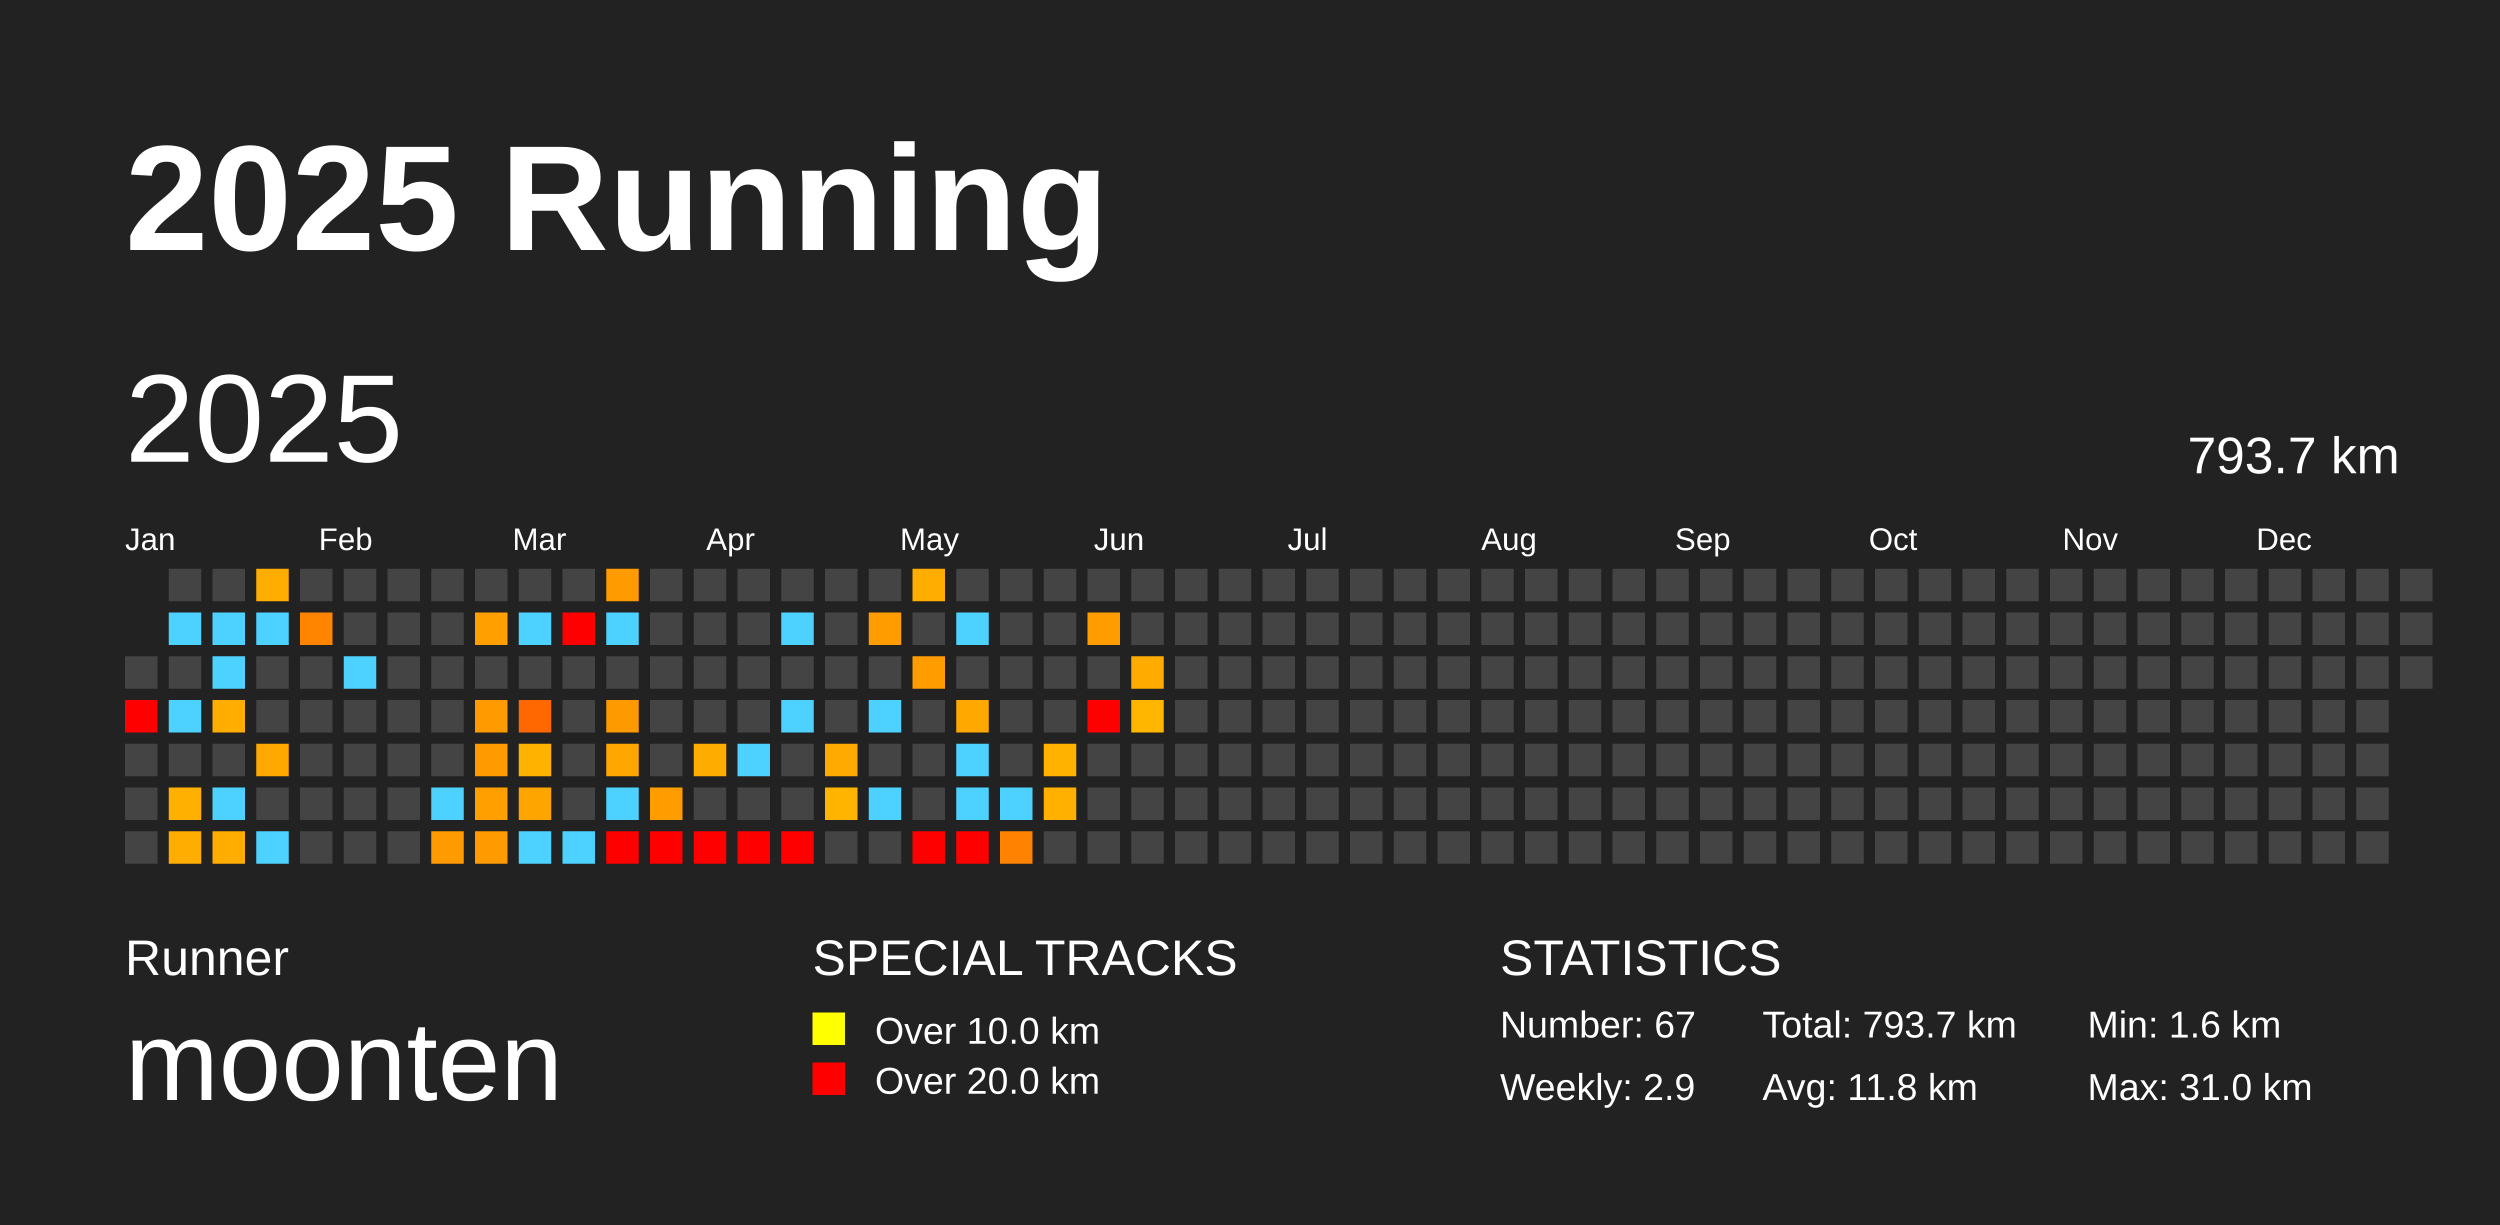
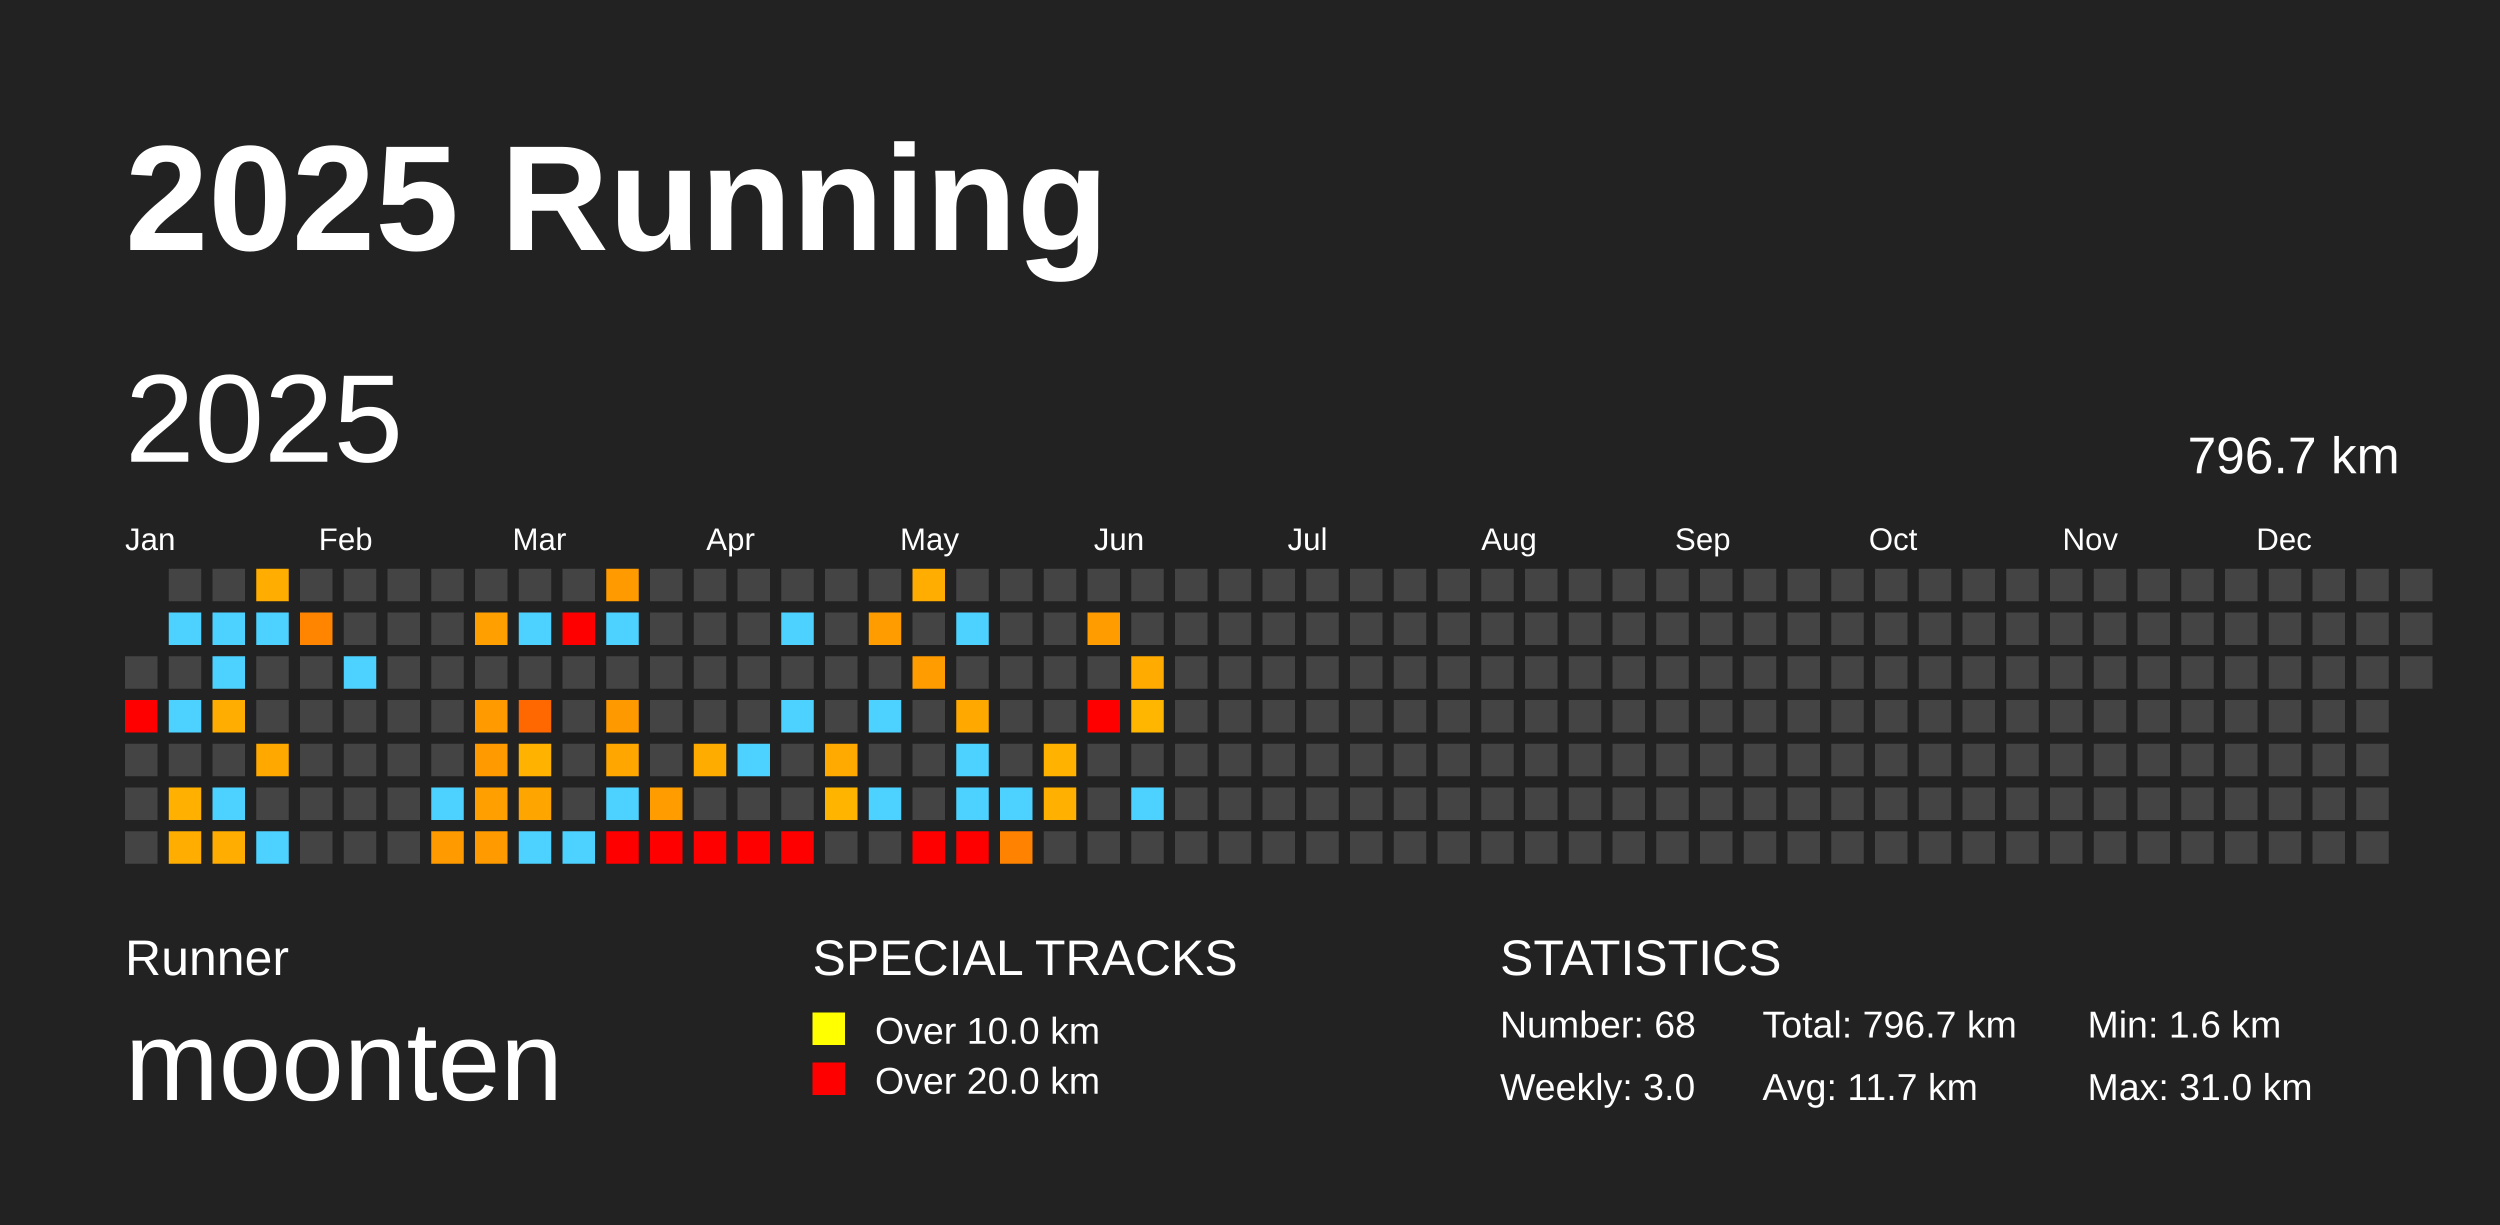
<svg xmlns="http://www.w3.org/2000/svg" baseProfile="full" height="98mm" version="1.1" viewBox="0,0,200,98" width="200mm">
  <defs />
  <rect fill="#222222" height="98" width="200" x="0" y="0" />
  <text fill="#FFFFFF" style="font-size:12px; font-family:Arial; font-weight:bold;" x="10" y="20">2025 Running</text>
  <text fill="#FFFFFF" style="font-size:4px; font-family:Arial" x="10" y="78">Runner</text>
  <text fill="#FFFFFF" style="font-size:9px; font-family:Arial" x="10" y="88">moonten</text>
  <text fill="#FFFFFF" style="font-size:4px; font-family:Arial" x="65" y="78">SPECIAL TRACKS</text>
  <rect fill="yellow" height="2.6" width="2.6" x="65" y="81" />
  <text fill="#FFFFFF" style="font-size:3px; font-family:Arial" x="70" y="83.5">Over 10.0 km</text>
  <rect fill="red" height="2.6" width="2.6" x="65" y="85" />
  <text fill="#FFFFFF" style="font-size:3px; font-family:Arial" x="70" y="87.5">Over 20.0 km</text>
  <text fill="#FFFFFF" style="font-size:4px; font-family:Arial" x="120" y="78">STATISTICS</text>
-   <text fill="#FFFFFF" style="font-size:3px; font-family:Arial" x="120" y="83">Number: 67</text>
-   <text fill="#FFFFFF" style="font-size:3px; font-family:Arial" x="120" y="88">Weekly: 2.9</text>
-   <text fill="#FFFFFF" style="font-size:3px; font-family:Arial" x="141" y="83">Total: 793.7 km</text>
-   <text fill="#FFFFFF" style="font-size:3px; font-family:Arial" x="141" y="88">Avg: 11.8 km</text>
+   <text fill="#FFFFFF" style="font-size:3px; font-family:Arial" x="120" y="83">Number: 68</text>
+   <text fill="#FFFFFF" style="font-size:3px; font-family:Arial" x="120" y="88">Weekly: 3.0</text>
+   <text fill="#FFFFFF" style="font-size:3px; font-family:Arial" x="141" y="83">Total: 796.7 km</text>
+   <text fill="#FFFFFF" style="font-size:3px; font-family:Arial" x="141" y="88">Avg: 11.7 km</text>
  <text fill="#FFFFFF" style="font-size:3px; font-family:Arial" x="167" y="83">Min: 1.6 km</text>
  <text fill="#FFFFFF" style="font-size:3px; font-family:Arial" x="167" y="88">Max: 31.0 km</text>
  <text dominant-baseline="hanging" fill="#FFFFFF" style="font-size:10.0px; font-family:Arial;" x="10" y="30">2025</text>
-   <text dominant-baseline="hanging" fill="#FFFFFF" style="font-size:4.125px; font-family:Arial;" x="175" y="35">793.7 km</text>
+   <text dominant-baseline="hanging" fill="#FFFFFF" style="font-size:4.125px; font-family:Arial;" x="175" y="35">796.7 km</text>
  <text fill="#FFFFFF" style="font-size:2.5px; font-family:Arial" x="10.0" y="44">Jan</text>
  <text fill="#FFFFFF" style="font-size:2.5px; font-family:Arial" x="25.5" y="44">Feb</text>
  <text fill="#FFFFFF" style="font-size:2.5px; font-family:Arial" x="41.0" y="44">Mar</text>
  <text fill="#FFFFFF" style="font-size:2.5px; font-family:Arial" x="56.5" y="44">Apr</text>
  <text fill="#FFFFFF" style="font-size:2.5px; font-family:Arial" x="72.0" y="44">May</text>
  <text fill="#FFFFFF" style="font-size:2.5px; font-family:Arial" x="87.5" y="44">Jun</text>
  <text fill="#FFFFFF" style="font-size:2.5px; font-family:Arial" x="103.0" y="44">Jul</text>
  <text fill="#FFFFFF" style="font-size:2.5px; font-family:Arial" x="118.5" y="44">Aug</text>
  <text fill="#FFFFFF" style="font-size:2.5px; font-family:Arial" x="134.0" y="44">Sep</text>
  <text fill="#FFFFFF" style="font-size:2.5px; font-family:Arial" x="149.5" y="44">Oct</text>
  <text fill="#FFFFFF" style="font-size:2.5px; font-family:Arial" x="165.0" y="44">Nov</text>
  <text fill="#FFFFFF" style="font-size:2.5px; font-family:Arial" x="180.5" y="44">Dec</text>
  <rect fill="#444444" height="2.6" width="2.6" x="10.0" y="52.5" />
  <rect fill="red" height="2.6" width="2.6" x="10.0" y="56.0" />
  <rect fill="#444444" height="2.6" width="2.6" x="10.0" y="59.5" />
  <rect fill="#444444" height="2.6" width="2.6" x="10.0" y="63.0" />
  <rect fill="#444444" height="2.6" width="2.6" x="10.0" y="66.5" />
  <rect fill="#444444" height="2.6" width="2.6" x="13.5" y="45.5" />
  <rect fill="#4dd2ff" height="2.6" width="2.6" x="13.5" y="49.0" />
  <rect fill="#444444" height="2.6" width="2.6" x="13.5" y="52.5" />
  <rect fill="#4dd2ff" height="2.6" width="2.6" x="13.5" y="56.0" />
  <rect fill="#444444" height="2.6" width="2.6" x="13.5" y="59.5" />
  <rect fill="#ffb000" height="2.6" width="2.6" x="13.5" y="63.0" />
  <rect fill="#ffad00" height="2.6" width="2.6" x="13.5" y="66.5" />
  <rect fill="#444444" height="2.6" width="2.6" x="17.0" y="45.5" />
  <rect fill="#4dd2ff" height="2.6" width="2.6" x="17.0" y="49.0" />
  <rect fill="#4dd2ff" height="2.6" width="2.6" x="17.0" y="52.5" />
  <rect fill="#ffad00" height="2.6" width="2.6" x="17.0" y="56.0" />
  <rect fill="#444444" height="2.6" width="2.6" x="17.0" y="59.5" />
  <rect fill="#4dd2ff" height="2.6" width="2.6" x="17.0" y="63.0" />
  <rect fill="#ffad00" height="2.6" width="2.6" x="17.0" y="66.5" />
  <rect fill="#ffad00" height="2.6" width="2.6" x="20.5" y="45.5" />
  <rect fill="#4dd2ff" height="2.6" width="2.6" x="20.5" y="49.0" />
  <rect fill="#444444" height="2.6" width="2.6" x="20.5" y="52.5" />
  <rect fill="#444444" height="2.6" width="2.6" x="20.5" y="56.0" />
  <rect fill="#ffa900" height="2.6" width="2.6" x="20.5" y="59.5" />
  <rect fill="#444444" height="2.6" width="2.6" x="20.5" y="63.0" />
  <rect fill="#4dd2ff" height="2.6" width="2.6" x="20.5" y="66.5" />
  <rect fill="#444444" height="2.6" width="2.6" x="24.0" y="45.5" />
  <rect fill="#ff8400" height="2.6" width="2.6" x="24.0" y="49.0" />
  <rect fill="#444444" height="2.6" width="2.6" x="24.0" y="52.5" />
  <rect fill="#444444" height="2.6" width="2.6" x="24.0" y="56.0" />
  <rect fill="#444444" height="2.6" width="2.6" x="24.0" y="59.5" />
  <rect fill="#444444" height="2.6" width="2.6" x="24.0" y="63.0" />
  <rect fill="#444444" height="2.6" width="2.6" x="24.0" y="66.5" />
  <rect fill="#444444" height="2.6" width="2.6" x="27.5" y="45.5" />
  <rect fill="#444444" height="2.6" width="2.6" x="27.5" y="49.0" />
  <rect fill="#4dd2ff" height="2.6" width="2.6" x="27.5" y="52.5" />
  <rect fill="#444444" height="2.6" width="2.6" x="27.5" y="56.0" />
  <rect fill="#444444" height="2.6" width="2.6" x="27.5" y="59.5" />
  <rect fill="#444444" height="2.6" width="2.6" x="27.5" y="63.0" />
  <rect fill="#444444" height="2.6" width="2.6" x="27.5" y="66.5" />
  <rect fill="#444444" height="2.6" width="2.6" x="31.0" y="45.5" />
  <rect fill="#444444" height="2.6" width="2.6" x="31.0" y="49.0" />
  <rect fill="#444444" height="2.6" width="2.6" x="31.0" y="52.5" />
  <rect fill="#444444" height="2.6" width="2.6" x="31.0" y="56.0" />
  <rect fill="#444444" height="2.6" width="2.6" x="31.0" y="59.5" />
  <rect fill="#444444" height="2.6" width="2.6" x="31.0" y="63.0" />
  <rect fill="#444444" height="2.6" width="2.6" x="31.0" y="66.5" />
  <rect fill="#444444" height="2.6" width="2.6" x="34.5" y="45.5" />
  <rect fill="#444444" height="2.6" width="2.6" x="34.5" y="49.0" />
  <rect fill="#444444" height="2.6" width="2.6" x="34.5" y="52.5" />
  <rect fill="#444444" height="2.6" width="2.6" x="34.5" y="56.0" />
  <rect fill="#444444" height="2.6" width="2.6" x="34.5" y="59.5" />
  <rect fill="#4dd2ff" height="2.6" width="2.6" x="34.5" y="63.0" />
  <rect fill="#ff9b00" height="2.6" width="2.6" x="34.5" y="66.5" />
  <rect fill="#444444" height="2.6" width="2.6" x="38.0" y="45.5" />
  <rect fill="#ff9f00" height="2.6" width="2.6" x="38.0" y="49.0" />
  <rect fill="#444444" height="2.6" width="2.6" x="38.0" y="52.5" />
  <rect fill="#ff9a00" height="2.6" width="2.6" x="38.0" y="56.0" />
  <rect fill="#ff9a00" height="2.6" width="2.6" x="38.0" y="59.5" />
  <rect fill="#ffa000" height="2.6" width="2.6" x="38.0" y="63.0" />
  <rect fill="#ff9a00" height="2.6" width="2.6" x="38.0" y="66.5" />
  <rect fill="#444444" height="2.6" width="2.6" x="41.5" y="45.5" />
  <rect fill="#4dd2ff" height="2.6" width="2.6" x="41.5" y="49.0" />
  <rect fill="#444444" height="2.6" width="2.6" x="41.5" y="52.5" />
  <rect fill="#ff6800" height="2.6" width="2.6" x="41.5" y="56.0" />
  <rect fill="#ffb200" height="2.6" width="2.6" x="41.5" y="59.5" />
  <rect fill="#ffa500" height="2.6" width="2.6" x="41.5" y="63.0" />
  <rect fill="#4dd2ff" height="2.6" width="2.6" x="41.5" y="66.5" />
  <rect fill="#444444" height="2.6" width="2.6" x="45.0" y="45.5" />
  <rect fill="red" height="2.6" width="2.6" x="45.0" y="49.0" />
  <rect fill="#444444" height="2.6" width="2.6" x="45.0" y="52.5" />
  <rect fill="#444444" height="2.6" width="2.6" x="45.0" y="56.0" />
  <rect fill="#444444" height="2.6" width="2.6" x="45.0" y="59.5" />
  <rect fill="#444444" height="2.6" width="2.6" x="45.0" y="63.0" />
  <rect fill="#4dd2ff" height="2.6" width="2.6" x="45.0" y="66.5" />
  <rect fill="#ff9a00" height="2.6" width="2.6" x="48.5" y="45.5" />
  <rect fill="#4dd2ff" height="2.6" width="2.6" x="48.5" y="49.0" />
  <rect fill="#444444" height="2.6" width="2.6" x="48.5" y="52.5" />
  <rect fill="#ff9900" height="2.6" width="2.6" x="48.5" y="56.0" />
  <rect fill="#ffa600" height="2.6" width="2.6" x="48.5" y="59.5" />
  <rect fill="#4dd2ff" height="2.6" width="2.6" x="48.5" y="63.0" />
  <rect fill="red" height="2.6" width="2.6" x="48.5" y="66.5" />
  <rect fill="#444444" height="2.6" width="2.6" x="52.0" y="45.5" />
  <rect fill="#444444" height="2.6" width="2.6" x="52.0" y="49.0" />
  <rect fill="#444444" height="2.6" width="2.6" x="52.0" y="52.5" />
  <rect fill="#444444" height="2.6" width="2.6" x="52.0" y="56.0" />
  <rect fill="#444444" height="2.6" width="2.6" x="52.0" y="59.5" />
  <rect fill="#ff9d00" height="2.6" width="2.6" x="52.0" y="63.0" />
  <rect fill="red" height="2.6" width="2.6" x="52.0" y="66.5" />
  <rect fill="#444444" height="2.6" width="2.6" x="55.5" y="45.5" />
  <rect fill="#444444" height="2.6" width="2.6" x="55.5" y="49.0" />
  <rect fill="#444444" height="2.6" width="2.6" x="55.5" y="52.5" />
  <rect fill="#444444" height="2.6" width="2.6" x="55.5" y="56.0" />
  <rect fill="#ffac00" height="2.6" width="2.6" x="55.5" y="59.5" />
  <rect fill="#444444" height="2.6" width="2.6" x="55.5" y="63.0" />
  <rect fill="red" height="2.6" width="2.6" x="55.5" y="66.5" />
  <rect fill="#444444" height="2.6" width="2.6" x="59.0" y="45.5" />
  <rect fill="#444444" height="2.6" width="2.6" x="59.0" y="49.0" />
  <rect fill="#444444" height="2.6" width="2.6" x="59.0" y="52.5" />
  <rect fill="#444444" height="2.6" width="2.6" x="59.0" y="56.0" />
  <rect fill="#4dd2ff" height="2.6" width="2.6" x="59.0" y="59.5" />
  <rect fill="#444444" height="2.6" width="2.6" x="59.0" y="63.0" />
  <rect fill="red" height="2.6" width="2.6" x="59.0" y="66.5" />
  <rect fill="#444444" height="2.6" width="2.6" x="62.5" y="45.5" />
  <rect fill="#4dd2ff" height="2.6" width="2.6" x="62.5" y="49.0" />
  <rect fill="#444444" height="2.6" width="2.6" x="62.5" y="52.5" />
  <rect fill="#4dd2ff" height="2.6" width="2.6" x="62.5" y="56.0" />
  <rect fill="#444444" height="2.6" width="2.6" x="62.5" y="59.5" />
  <rect fill="#444444" height="2.6" width="2.6" x="62.5" y="63.0" />
  <rect fill="red" height="2.6" width="2.6" x="62.5" y="66.5" />
  <rect fill="#444444" height="2.6" width="2.6" x="66.0" y="45.5" />
  <rect fill="#444444" height="2.6" width="2.6" x="66.0" y="49.0" />
  <rect fill="#444444" height="2.6" width="2.6" x="66.0" y="52.5" />
  <rect fill="#444444" height="2.6" width="2.6" x="66.0" y="56.0" />
  <rect fill="#ffaa00" height="2.6" width="2.6" x="66.0" y="59.5" />
  <rect fill="#ffb500" height="2.6" width="2.6" x="66.0" y="63.0" />
  <rect fill="#444444" height="2.6" width="2.6" x="66.0" y="66.5" />
  <rect fill="#444444" height="2.6" width="2.6" x="69.5" y="45.5" />
  <rect fill="#ff9c00" height="2.6" width="2.6" x="69.5" y="49.0" />
  <rect fill="#444444" height="2.6" width="2.6" x="69.5" y="52.5" />
  <rect fill="#4dd2ff" height="2.6" width="2.6" x="69.5" y="56.0" />
  <rect fill="#444444" height="2.6" width="2.6" x="69.5" y="59.5" />
  <rect fill="#4dd2ff" height="2.6" width="2.6" x="69.5" y="63.0" />
  <rect fill="#444444" height="2.6" width="2.6" x="69.5" y="66.5" />
  <rect fill="#ffad00" height="2.6" width="2.6" x="73.0" y="45.5" />
  <rect fill="#444444" height="2.6" width="2.6" x="73.0" y="49.0" />
  <rect fill="#ff9c00" height="2.6" width="2.6" x="73.0" y="52.5" />
  <rect fill="#444444" height="2.6" width="2.6" x="73.0" y="56.0" />
  <rect fill="#444444" height="2.6" width="2.6" x="73.0" y="59.5" />
  <rect fill="#444444" height="2.6" width="2.6" x="73.0" y="63.0" />
  <rect fill="red" height="2.6" width="2.6" x="73.0" y="66.5" />
  <rect fill="#444444" height="2.6" width="2.6" x="76.5" y="45.5" />
  <rect fill="#4dd2ff" height="2.6" width="2.6" x="76.5" y="49.0" />
  <rect fill="#444444" height="2.6" width="2.6" x="76.5" y="52.5" />
  <rect fill="#ffa900" height="2.6" width="2.6" x="76.5" y="56.0" />
  <rect fill="#4dd2ff" height="2.6" width="2.6" x="76.5" y="59.5" />
  <rect fill="#4dd2ff" height="2.6" width="2.6" x="76.5" y="63.0" />
  <rect fill="red" height="2.6" width="2.6" x="76.5" y="66.5" />
  <rect fill="#444444" height="2.6" width="2.6" x="80.0" y="45.5" />
  <rect fill="#444444" height="2.6" width="2.6" x="80.0" y="49.0" />
  <rect fill="#444444" height="2.6" width="2.6" x="80.0" y="52.5" />
  <rect fill="#444444" height="2.6" width="2.6" x="80.0" y="56.0" />
  <rect fill="#444444" height="2.6" width="2.6" x="80.0" y="59.5" />
  <rect fill="#4dd2ff" height="2.6" width="2.6" x="80.0" y="63.0" />
  <rect fill="#ff8200" height="2.6" width="2.6" x="80.0" y="66.5" />
  <rect fill="#444444" height="2.6" width="2.6" x="83.5" y="45.5" />
  <rect fill="#444444" height="2.6" width="2.6" x="83.5" y="49.0" />
  <rect fill="#444444" height="2.6" width="2.6" x="83.5" y="52.5" />
  <rect fill="#444444" height="2.6" width="2.6" x="83.5" y="56.0" />
  <rect fill="#ffb300" height="2.6" width="2.6" x="83.5" y="59.5" />
  <rect fill="#ffb000" height="2.6" width="2.6" x="83.5" y="63.0" />
  <rect fill="#444444" height="2.6" width="2.6" x="83.5" y="66.5" />
  <rect fill="#444444" height="2.6" width="2.6" x="87.0" y="45.5" />
  <rect fill="#ff9c00" height="2.6" width="2.6" x="87.0" y="49.0" />
  <rect fill="#444444" height="2.6" width="2.6" x="87.0" y="52.5" />
  <rect fill="red" height="2.6" width="2.6" x="87.0" y="56.0" />
  <rect fill="#444444" height="2.6" width="2.6" x="87.0" y="59.5" />
  <rect fill="#444444" height="2.6" width="2.6" x="87.0" y="63.0" />
  <rect fill="#444444" height="2.6" width="2.6" x="87.0" y="66.5" />
  <rect fill="#444444" height="2.6" width="2.6" x="90.5" y="45.5" />
  <rect fill="#444444" height="2.6" width="2.6" x="90.5" y="49.0" />
  <rect fill="#ffab00" height="2.6" width="2.6" x="90.5" y="52.5" />
  <rect fill="#ffb600" height="2.6" width="2.6" x="90.5" y="56.0" />
  <rect fill="#444444" height="2.6" width="2.6" x="90.5" y="59.5" />
-   <rect fill="#444444" height="2.6" width="2.6" x="90.5" y="63.0" />
+   <rect fill="#4dd2ff" height="2.6" width="2.6" x="90.5" y="63.0" />
  <rect fill="#444444" height="2.6" width="2.6" x="90.5" y="66.5" />
  <rect fill="#444444" height="2.6" width="2.6" x="94.0" y="45.5" />
  <rect fill="#444444" height="2.6" width="2.6" x="94.0" y="49.0" />
  <rect fill="#444444" height="2.6" width="2.6" x="94.0" y="52.5" />
  <rect fill="#444444" height="2.6" width="2.6" x="94.0" y="56.0" />
  <rect fill="#444444" height="2.6" width="2.6" x="94.0" y="59.5" />
  <rect fill="#444444" height="2.6" width="2.6" x="94.0" y="63.0" />
  <rect fill="#444444" height="2.6" width="2.6" x="94.0" y="66.5" />
  <rect fill="#444444" height="2.6" width="2.6" x="97.5" y="45.5" />
  <rect fill="#444444" height="2.6" width="2.6" x="97.5" y="49.0" />
  <rect fill="#444444" height="2.6" width="2.6" x="97.5" y="52.5" />
  <rect fill="#444444" height="2.6" width="2.6" x="97.5" y="56.0" />
  <rect fill="#444444" height="2.6" width="2.6" x="97.5" y="59.5" />
  <rect fill="#444444" height="2.6" width="2.6" x="97.5" y="63.0" />
  <rect fill="#444444" height="2.6" width="2.6" x="97.5" y="66.5" />
  <rect fill="#444444" height="2.6" width="2.6" x="101.0" y="45.5" />
  <rect fill="#444444" height="2.6" width="2.6" x="101.0" y="49.0" />
  <rect fill="#444444" height="2.6" width="2.6" x="101.0" y="52.5" />
  <rect fill="#444444" height="2.6" width="2.6" x="101.0" y="56.0" />
  <rect fill="#444444" height="2.6" width="2.6" x="101.0" y="59.5" />
  <rect fill="#444444" height="2.6" width="2.6" x="101.0" y="63.0" />
  <rect fill="#444444" height="2.6" width="2.6" x="101.0" y="66.5" />
  <rect fill="#444444" height="2.6" width="2.6" x="104.5" y="45.5" />
  <rect fill="#444444" height="2.6" width="2.6" x="104.5" y="49.0" />
  <rect fill="#444444" height="2.6" width="2.6" x="104.5" y="52.5" />
  <rect fill="#444444" height="2.6" width="2.6" x="104.5" y="56.0" />
  <rect fill="#444444" height="2.6" width="2.6" x="104.5" y="59.5" />
  <rect fill="#444444" height="2.6" width="2.6" x="104.5" y="63.0" />
  <rect fill="#444444" height="2.6" width="2.6" x="104.5" y="66.5" />
  <rect fill="#444444" height="2.6" width="2.6" x="108.0" y="45.5" />
  <rect fill="#444444" height="2.6" width="2.6" x="108.0" y="49.0" />
  <rect fill="#444444" height="2.6" width="2.6" x="108.0" y="52.5" />
  <rect fill="#444444" height="2.6" width="2.6" x="108.0" y="56.0" />
  <rect fill="#444444" height="2.6" width="2.6" x="108.0" y="59.5" />
  <rect fill="#444444" height="2.6" width="2.6" x="108.0" y="63.0" />
  <rect fill="#444444" height="2.6" width="2.6" x="108.0" y="66.5" />
  <rect fill="#444444" height="2.6" width="2.6" x="111.5" y="45.5" />
  <rect fill="#444444" height="2.6" width="2.6" x="111.5" y="49.0" />
  <rect fill="#444444" height="2.6" width="2.6" x="111.5" y="52.5" />
  <rect fill="#444444" height="2.6" width="2.6" x="111.5" y="56.0" />
  <rect fill="#444444" height="2.6" width="2.6" x="111.5" y="59.5" />
  <rect fill="#444444" height="2.6" width="2.6" x="111.5" y="63.0" />
  <rect fill="#444444" height="2.6" width="2.6" x="111.5" y="66.5" />
  <rect fill="#444444" height="2.6" width="2.6" x="115.0" y="45.5" />
  <rect fill="#444444" height="2.6" width="2.6" x="115.0" y="49.0" />
  <rect fill="#444444" height="2.6" width="2.6" x="115.0" y="52.5" />
  <rect fill="#444444" height="2.6" width="2.6" x="115.0" y="56.0" />
  <rect fill="#444444" height="2.6" width="2.6" x="115.0" y="59.5" />
  <rect fill="#444444" height="2.6" width="2.6" x="115.0" y="63.0" />
  <rect fill="#444444" height="2.6" width="2.6" x="115.0" y="66.5" />
  <rect fill="#444444" height="2.6" width="2.6" x="118.5" y="45.5" />
  <rect fill="#444444" height="2.6" width="2.6" x="118.5" y="49.0" />
  <rect fill="#444444" height="2.6" width="2.6" x="118.5" y="52.5" />
  <rect fill="#444444" height="2.6" width="2.6" x="118.5" y="56.0" />
  <rect fill="#444444" height="2.6" width="2.6" x="118.5" y="59.5" />
  <rect fill="#444444" height="2.6" width="2.6" x="118.5" y="63.0" />
  <rect fill="#444444" height="2.6" width="2.6" x="118.5" y="66.5" />
  <rect fill="#444444" height="2.6" width="2.6" x="122.0" y="45.5" />
  <rect fill="#444444" height="2.6" width="2.6" x="122.0" y="49.0" />
  <rect fill="#444444" height="2.6" width="2.6" x="122.0" y="52.5" />
  <rect fill="#444444" height="2.6" width="2.6" x="122.0" y="56.0" />
  <rect fill="#444444" height="2.6" width="2.6" x="122.0" y="59.5" />
  <rect fill="#444444" height="2.6" width="2.6" x="122.0" y="63.0" />
  <rect fill="#444444" height="2.6" width="2.6" x="122.0" y="66.5" />
  <rect fill="#444444" height="2.6" width="2.6" x="125.5" y="45.5" />
  <rect fill="#444444" height="2.6" width="2.6" x="125.5" y="49.0" />
  <rect fill="#444444" height="2.6" width="2.6" x="125.5" y="52.5" />
  <rect fill="#444444" height="2.6" width="2.6" x="125.5" y="56.0" />
  <rect fill="#444444" height="2.6" width="2.6" x="125.5" y="59.5" />
  <rect fill="#444444" height="2.6" width="2.6" x="125.5" y="63.0" />
  <rect fill="#444444" height="2.6" width="2.6" x="125.5" y="66.5" />
  <rect fill="#444444" height="2.6" width="2.6" x="129.0" y="45.5" />
  <rect fill="#444444" height="2.6" width="2.6" x="129.0" y="49.0" />
  <rect fill="#444444" height="2.6" width="2.6" x="129.0" y="52.5" />
  <rect fill="#444444" height="2.6" width="2.6" x="129.0" y="56.0" />
  <rect fill="#444444" height="2.6" width="2.6" x="129.0" y="59.5" />
  <rect fill="#444444" height="2.6" width="2.6" x="129.0" y="63.0" />
  <rect fill="#444444" height="2.6" width="2.6" x="129.0" y="66.5" />
  <rect fill="#444444" height="2.6" width="2.6" x="132.5" y="45.5" />
  <rect fill="#444444" height="2.6" width="2.6" x="132.5" y="49.0" />
  <rect fill="#444444" height="2.6" width="2.6" x="132.5" y="52.5" />
  <rect fill="#444444" height="2.6" width="2.6" x="132.5" y="56.0" />
  <rect fill="#444444" height="2.6" width="2.6" x="132.5" y="59.5" />
  <rect fill="#444444" height="2.6" width="2.6" x="132.5" y="63.0" />
  <rect fill="#444444" height="2.6" width="2.6" x="132.5" y="66.5" />
  <rect fill="#444444" height="2.6" width="2.6" x="136.0" y="45.5" />
  <rect fill="#444444" height="2.6" width="2.6" x="136.0" y="49.0" />
  <rect fill="#444444" height="2.6" width="2.6" x="136.0" y="52.5" />
  <rect fill="#444444" height="2.6" width="2.6" x="136.0" y="56.0" />
  <rect fill="#444444" height="2.6" width="2.6" x="136.0" y="59.5" />
  <rect fill="#444444" height="2.6" width="2.6" x="136.0" y="63.0" />
  <rect fill="#444444" height="2.6" width="2.6" x="136.0" y="66.5" />
  <rect fill="#444444" height="2.6" width="2.6" x="139.5" y="45.5" />
  <rect fill="#444444" height="2.6" width="2.6" x="139.5" y="49.0" />
  <rect fill="#444444" height="2.6" width="2.6" x="139.5" y="52.5" />
  <rect fill="#444444" height="2.6" width="2.6" x="139.5" y="56.0" />
  <rect fill="#444444" height="2.6" width="2.6" x="139.5" y="59.5" />
  <rect fill="#444444" height="2.6" width="2.6" x="139.5" y="63.0" />
  <rect fill="#444444" height="2.6" width="2.6" x="139.5" y="66.5" />
  <rect fill="#444444" height="2.6" width="2.6" x="143.0" y="45.5" />
  <rect fill="#444444" height="2.6" width="2.6" x="143.0" y="49.0" />
  <rect fill="#444444" height="2.6" width="2.6" x="143.0" y="52.5" />
  <rect fill="#444444" height="2.6" width="2.6" x="143.0" y="56.0" />
  <rect fill="#444444" height="2.6" width="2.6" x="143.0" y="59.5" />
  <rect fill="#444444" height="2.6" width="2.6" x="143.0" y="63.0" />
  <rect fill="#444444" height="2.6" width="2.6" x="143.0" y="66.5" />
  <rect fill="#444444" height="2.6" width="2.6" x="146.5" y="45.5" />
  <rect fill="#444444" height="2.6" width="2.6" x="146.5" y="49.0" />
  <rect fill="#444444" height="2.6" width="2.6" x="146.5" y="52.5" />
  <rect fill="#444444" height="2.6" width="2.6" x="146.5" y="56.0" />
  <rect fill="#444444" height="2.6" width="2.6" x="146.5" y="59.5" />
  <rect fill="#444444" height="2.6" width="2.6" x="146.5" y="63.0" />
  <rect fill="#444444" height="2.6" width="2.6" x="146.5" y="66.5" />
  <rect fill="#444444" height="2.6" width="2.6" x="150.0" y="45.5" />
  <rect fill="#444444" height="2.6" width="2.6" x="150.0" y="49.0" />
  <rect fill="#444444" height="2.6" width="2.6" x="150.0" y="52.5" />
  <rect fill="#444444" height="2.6" width="2.6" x="150.0" y="56.0" />
  <rect fill="#444444" height="2.6" width="2.6" x="150.0" y="59.5" />
  <rect fill="#444444" height="2.6" width="2.6" x="150.0" y="63.0" />
  <rect fill="#444444" height="2.6" width="2.6" x="150.0" y="66.5" />
  <rect fill="#444444" height="2.6" width="2.6" x="153.5" y="45.5" />
  <rect fill="#444444" height="2.6" width="2.6" x="153.5" y="49.0" />
  <rect fill="#444444" height="2.6" width="2.6" x="153.5" y="52.5" />
  <rect fill="#444444" height="2.6" width="2.6" x="153.5" y="56.0" />
  <rect fill="#444444" height="2.6" width="2.6" x="153.5" y="59.5" />
  <rect fill="#444444" height="2.6" width="2.6" x="153.5" y="63.0" />
  <rect fill="#444444" height="2.6" width="2.6" x="153.5" y="66.5" />
  <rect fill="#444444" height="2.6" width="2.6" x="157.0" y="45.5" />
  <rect fill="#444444" height="2.6" width="2.6" x="157.0" y="49.0" />
  <rect fill="#444444" height="2.6" width="2.6" x="157.0" y="52.5" />
  <rect fill="#444444" height="2.6" width="2.6" x="157.0" y="56.0" />
  <rect fill="#444444" height="2.6" width="2.6" x="157.0" y="59.5" />
  <rect fill="#444444" height="2.6" width="2.6" x="157.0" y="63.0" />
  <rect fill="#444444" height="2.6" width="2.6" x="157.0" y="66.5" />
  <rect fill="#444444" height="2.6" width="2.6" x="160.5" y="45.5" />
  <rect fill="#444444" height="2.6" width="2.6" x="160.5" y="49.0" />
  <rect fill="#444444" height="2.6" width="2.6" x="160.5" y="52.5" />
  <rect fill="#444444" height="2.6" width="2.6" x="160.5" y="56.0" />
  <rect fill="#444444" height="2.6" width="2.6" x="160.5" y="59.5" />
  <rect fill="#444444" height="2.6" width="2.6" x="160.5" y="63.0" />
  <rect fill="#444444" height="2.6" width="2.6" x="160.5" y="66.5" />
  <rect fill="#444444" height="2.6" width="2.6" x="164.0" y="45.5" />
  <rect fill="#444444" height="2.6" width="2.6" x="164.0" y="49.0" />
  <rect fill="#444444" height="2.6" width="2.6" x="164.0" y="52.5" />
  <rect fill="#444444" height="2.6" width="2.6" x="164.0" y="56.0" />
  <rect fill="#444444" height="2.6" width="2.6" x="164.0" y="59.5" />
  <rect fill="#444444" height="2.6" width="2.6" x="164.0" y="63.0" />
  <rect fill="#444444" height="2.6" width="2.6" x="164.0" y="66.5" />
  <rect fill="#444444" height="2.6" width="2.6" x="167.5" y="45.5" />
  <rect fill="#444444" height="2.6" width="2.6" x="167.5" y="49.0" />
  <rect fill="#444444" height="2.6" width="2.6" x="167.5" y="52.5" />
  <rect fill="#444444" height="2.6" width="2.6" x="167.5" y="56.0" />
  <rect fill="#444444" height="2.6" width="2.6" x="167.5" y="59.5" />
  <rect fill="#444444" height="2.6" width="2.6" x="167.5" y="63.0" />
  <rect fill="#444444" height="2.6" width="2.6" x="167.5" y="66.5" />
  <rect fill="#444444" height="2.6" width="2.6" x="171.0" y="45.5" />
  <rect fill="#444444" height="2.6" width="2.6" x="171.0" y="49.0" />
  <rect fill="#444444" height="2.6" width="2.6" x="171.0" y="52.5" />
  <rect fill="#444444" height="2.6" width="2.6" x="171.0" y="56.0" />
  <rect fill="#444444" height="2.6" width="2.6" x="171.0" y="59.5" />
  <rect fill="#444444" height="2.6" width="2.6" x="171.0" y="63.0" />
  <rect fill="#444444" height="2.6" width="2.6" x="171.0" y="66.5" />
  <rect fill="#444444" height="2.6" width="2.6" x="174.5" y="45.5" />
  <rect fill="#444444" height="2.6" width="2.6" x="174.5" y="49.0" />
  <rect fill="#444444" height="2.6" width="2.6" x="174.5" y="52.5" />
  <rect fill="#444444" height="2.6" width="2.6" x="174.5" y="56.0" />
  <rect fill="#444444" height="2.6" width="2.6" x="174.5" y="59.5" />
  <rect fill="#444444" height="2.6" width="2.6" x="174.5" y="63.0" />
  <rect fill="#444444" height="2.6" width="2.6" x="174.5" y="66.5" />
  <rect fill="#444444" height="2.6" width="2.6" x="178.0" y="45.5" />
  <rect fill="#444444" height="2.6" width="2.6" x="178.0" y="49.0" />
  <rect fill="#444444" height="2.6" width="2.6" x="178.0" y="52.5" />
  <rect fill="#444444" height="2.6" width="2.6" x="178.0" y="56.0" />
  <rect fill="#444444" height="2.6" width="2.6" x="178.0" y="59.5" />
  <rect fill="#444444" height="2.6" width="2.6" x="178.0" y="63.0" />
  <rect fill="#444444" height="2.6" width="2.6" x="178.0" y="66.5" />
  <rect fill="#444444" height="2.6" width="2.6" x="181.5" y="45.5" />
  <rect fill="#444444" height="2.6" width="2.6" x="181.5" y="49.0" />
  <rect fill="#444444" height="2.6" width="2.6" x="181.5" y="52.5" />
  <rect fill="#444444" height="2.6" width="2.6" x="181.5" y="56.0" />
  <rect fill="#444444" height="2.6" width="2.6" x="181.5" y="59.5" />
  <rect fill="#444444" height="2.6" width="2.6" x="181.5" y="63.0" />
  <rect fill="#444444" height="2.6" width="2.6" x="181.5" y="66.5" />
  <rect fill="#444444" height="2.6" width="2.6" x="185.0" y="45.5" />
  <rect fill="#444444" height="2.6" width="2.6" x="185.0" y="49.0" />
  <rect fill="#444444" height="2.6" width="2.6" x="185.0" y="52.5" />
  <rect fill="#444444" height="2.6" width="2.6" x="185.0" y="56.0" />
  <rect fill="#444444" height="2.6" width="2.6" x="185.0" y="59.5" />
  <rect fill="#444444" height="2.6" width="2.6" x="185.0" y="63.0" />
  <rect fill="#444444" height="2.6" width="2.6" x="185.0" y="66.5" />
  <rect fill="#444444" height="2.6" width="2.6" x="188.5" y="45.5" />
  <rect fill="#444444" height="2.6" width="2.6" x="188.5" y="49.0" />
  <rect fill="#444444" height="2.6" width="2.6" x="188.5" y="52.5" />
  <rect fill="#444444" height="2.6" width="2.6" x="188.5" y="56.0" />
  <rect fill="#444444" height="2.6" width="2.6" x="188.5" y="59.5" />
  <rect fill="#444444" height="2.6" width="2.6" x="188.5" y="63.0" />
  <rect fill="#444444" height="2.6" width="2.6" x="188.5" y="66.5" />
  <rect fill="#444444" height="2.6" width="2.6" x="192.0" y="45.5" />
  <rect fill="#444444" height="2.6" width="2.6" x="192.0" y="49.0" />
  <rect fill="#444444" height="2.6" width="2.6" x="192.0" y="52.5" />
</svg>
